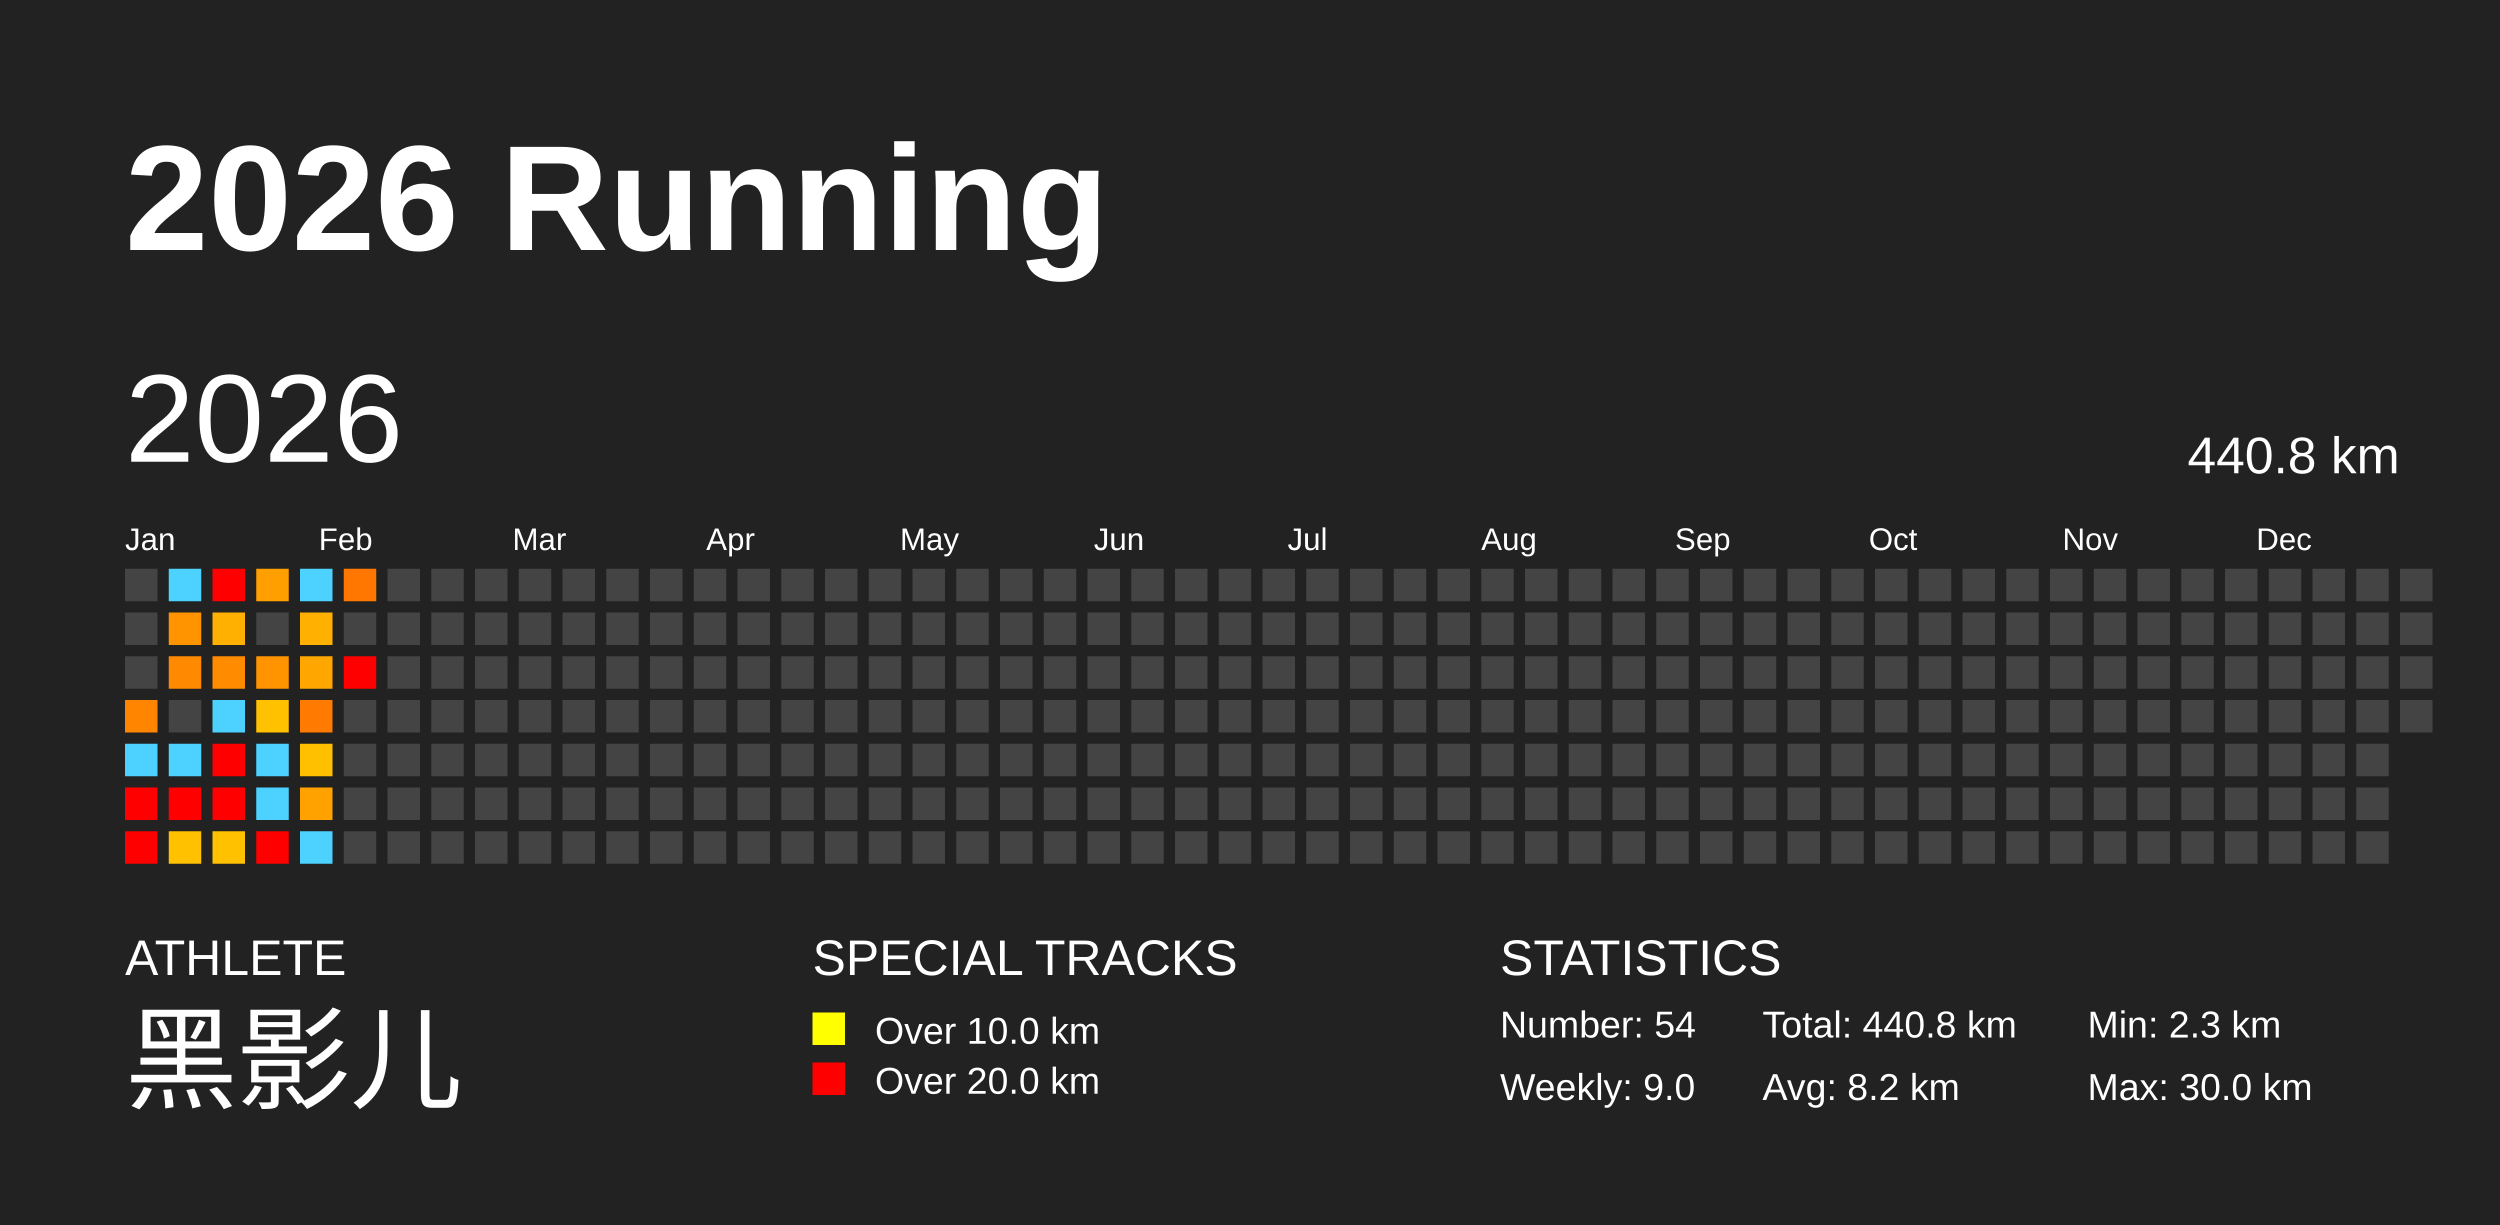
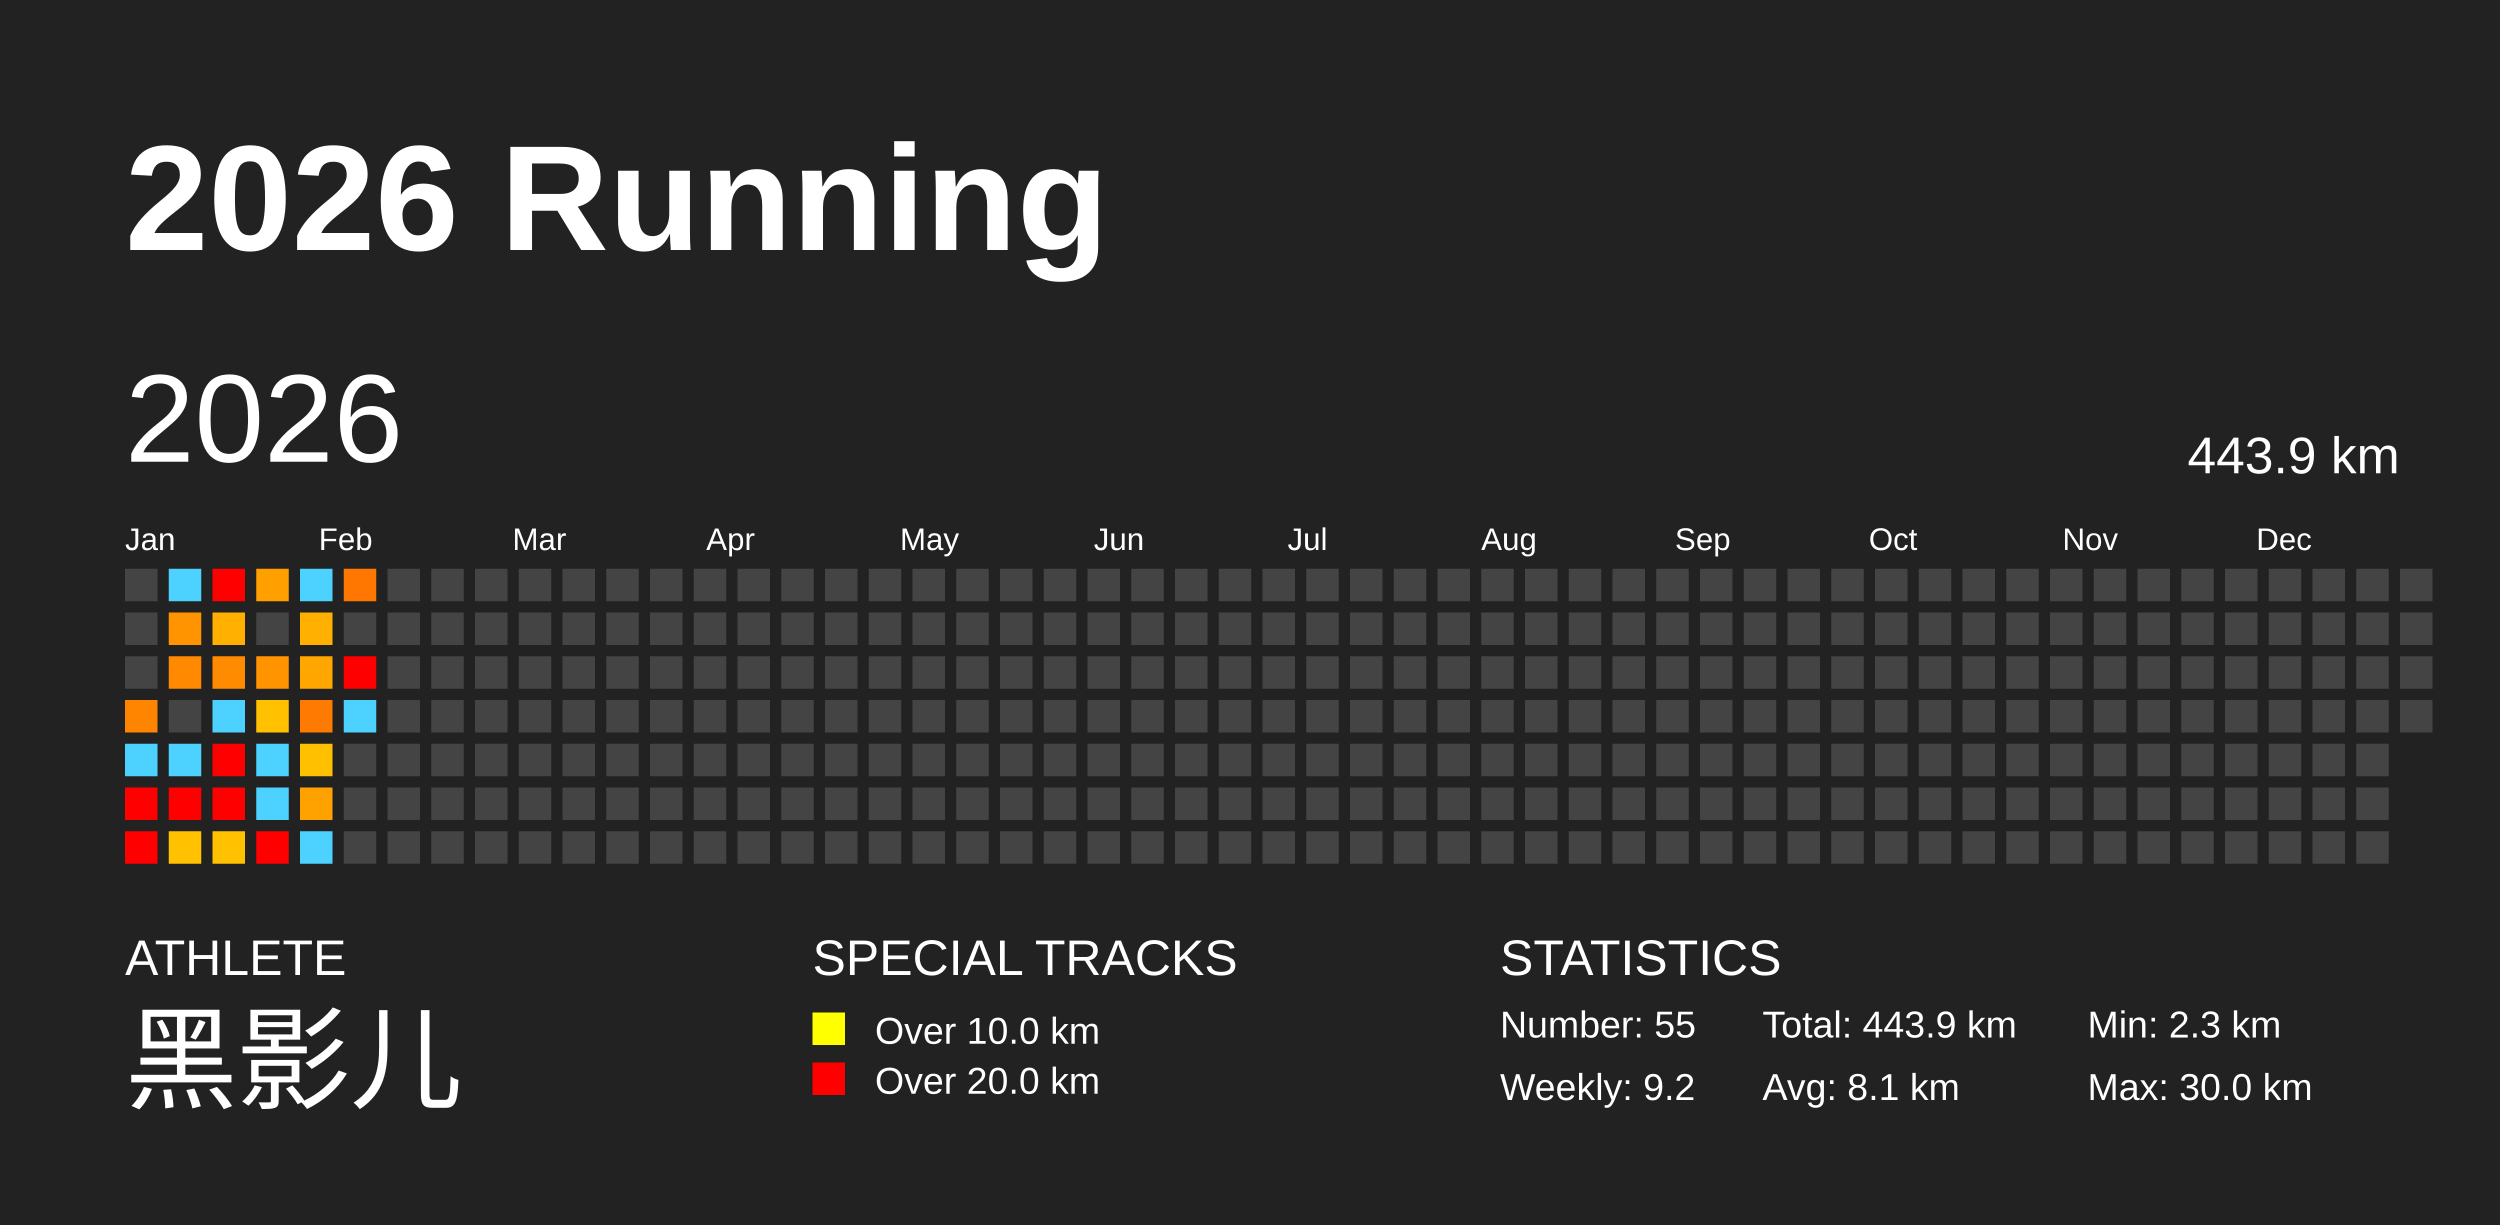
<svg xmlns="http://www.w3.org/2000/svg" baseProfile="full" height="98mm" version="1.1" viewBox="0,0,200,98" width="200mm">
  <defs />
  <rect fill="#222222" height="98" width="200" x="0" y="0" />
  <text fill="#FFFFFF" style="font-size:12px; font-family:Arial; font-weight:bold;" x="10" y="20">2026 Running</text>
  <text fill="#FFFFFF" style="font-size:4px; font-family:Arial" x="10" y="78">ATHLETE</text>
  <text fill="#FFFFFF" style="font-size:9px; font-family:Arial" x="10" y="88">黑影儿</text>
  <text fill="#FFFFFF" style="font-size:4px; font-family:Arial" x="65" y="78">SPECIAL TRACKS</text>
  <rect fill="yellow" height="2.6" width="2.6" x="65" y="81" />
  <text fill="#FFFFFF" style="font-size:3px; font-family:Arial" x="70" y="83.5">Over 10.0 km</text>
  <rect fill="red" height="2.6" width="2.6" x="65" y="85" />
  <text fill="#FFFFFF" style="font-size:3px; font-family:Arial" x="70" y="87.5">Over 20.0 km</text>
  <text fill="#FFFFFF" style="font-size:4px; font-family:Arial" x="120" y="78">STATISTICS</text>
-   <text fill="#FFFFFF" style="font-size:3px; font-family:Arial" x="120" y="83">Number: 54</text>
-   <text fill="#FFFFFF" style="font-size:3px; font-family:Arial" x="120" y="88">Weekly: 9.0</text>
-   <text fill="#FFFFFF" style="font-size:3px; font-family:Arial" x="141" y="83">Total: 440.8 km</text>
-   <text fill="#FFFFFF" style="font-size:3px; font-family:Arial" x="141" y="88">Avg: 8.2 km</text>
+   <text fill="#FFFFFF" style="font-size:3px; font-family:Arial" x="120" y="83">Number: 55</text>
+   <text fill="#FFFFFF" style="font-size:3px; font-family:Arial" x="120" y="88">Weekly: 9.2</text>
+   <text fill="#FFFFFF" style="font-size:3px; font-family:Arial" x="141" y="83">Total: 443.9 km</text>
+   <text fill="#FFFFFF" style="font-size:3px; font-family:Arial" x="141" y="88">Avg: 8.1 km</text>
  <text fill="#FFFFFF" style="font-size:3px; font-family:Arial" x="167" y="83">Min: 2.3 km</text>
  <text fill="#FFFFFF" style="font-size:3px; font-family:Arial" x="167" y="88">Max: 30.0 km</text>
  <text dominant-baseline="hanging" fill="#FFFFFF" style="font-size:10.0px; font-family:Arial;" x="10" y="30">2026</text>
-   <text dominant-baseline="hanging" fill="#FFFFFF" style="font-size:4.125px; font-family:Arial;" x="175" y="35">440.8 km</text>
+   <text dominant-baseline="hanging" fill="#FFFFFF" style="font-size:4.125px; font-family:Arial;" x="175" y="35">443.9 km</text>
  <text fill="#FFFFFF" style="font-size:2.5px; font-family:Arial" x="10.0" y="44">Jan</text>
  <text fill="#FFFFFF" style="font-size:2.5px; font-family:Arial" x="25.5" y="44">Feb</text>
  <text fill="#FFFFFF" style="font-size:2.5px; font-family:Arial" x="41.0" y="44">Mar</text>
  <text fill="#FFFFFF" style="font-size:2.5px; font-family:Arial" x="56.5" y="44">Apr</text>
  <text fill="#FFFFFF" style="font-size:2.5px; font-family:Arial" x="72.0" y="44">May</text>
  <text fill="#FFFFFF" style="font-size:2.5px; font-family:Arial" x="87.5" y="44">Jun</text>
  <text fill="#FFFFFF" style="font-size:2.5px; font-family:Arial" x="103.0" y="44">Jul</text>
  <text fill="#FFFFFF" style="font-size:2.5px; font-family:Arial" x="118.5" y="44">Aug</text>
  <text fill="#FFFFFF" style="font-size:2.5px; font-family:Arial" x="134.0" y="44">Sep</text>
  <text fill="#FFFFFF" style="font-size:2.5px; font-family:Arial" x="149.5" y="44">Oct</text>
  <text fill="#FFFFFF" style="font-size:2.5px; font-family:Arial" x="165.0" y="44">Nov</text>
  <text fill="#FFFFFF" style="font-size:2.5px; font-family:Arial" x="180.5" y="44">Dec</text>
  <rect fill="#444444" height="2.6" width="2.6" x="10.0" y="45.5" />
  <rect fill="#444444" height="2.6" width="2.6" x="10.0" y="49.0" />
  <rect fill="#444444" height="2.6" width="2.6" x="10.0" y="52.5" />
  <rect fill="#ff8400" height="2.6" width="2.6" x="10.0" y="56.0" />
  <rect fill="#4dd2ff" height="2.6" width="2.6" x="10.0" y="59.5" />
  <rect fill="red" height="2.6" width="2.6" x="10.0" y="63.0" />
  <rect fill="red" height="2.6" width="2.6" x="10.0" y="66.5" />
  <rect fill="#4dd2ff" height="2.6" width="2.6" x="13.5" y="45.5" />
  <rect fill="#ff9300" height="2.6" width="2.6" x="13.5" y="49.0" />
  <rect fill="#ff8900" height="2.6" width="2.6" x="13.5" y="52.5" />
  <rect fill="#444444" height="2.6" width="2.6" x="13.5" y="56.0" />
  <rect fill="#4dd2ff" height="2.6" width="2.6" x="13.5" y="59.5" />
  <rect fill="red" height="2.6" width="2.6" x="13.5" y="63.0" />
  <rect fill="#ffc100" height="2.6" width="2.6" x="13.5" y="66.5" />
  <rect fill="red" height="2.6" width="2.6" x="17.0" y="45.5" />
  <rect fill="#ffb000" height="2.6" width="2.6" x="17.0" y="49.0" />
  <rect fill="#ff8b00" height="2.6" width="2.6" x="17.0" y="52.5" />
  <rect fill="#4dd2ff" height="2.6" width="2.6" x="17.0" y="56.0" />
  <rect fill="red" height="2.6" width="2.6" x="17.0" y="59.5" />
  <rect fill="red" height="2.6" width="2.6" x="17.0" y="63.0" />
  <rect fill="#ffc100" height="2.6" width="2.6" x="17.0" y="66.5" />
  <rect fill="#ff9f00" height="2.6" width="2.6" x="20.5" y="45.5" />
  <rect fill="#444444" height="2.6" width="2.6" x="20.5" y="49.0" />
  <rect fill="#ff9300" height="2.6" width="2.6" x="20.5" y="52.5" />
  <rect fill="#ffc100" height="2.6" width="2.6" x="20.5" y="56.0" />
  <rect fill="#4dd2ff" height="2.6" width="2.6" x="20.5" y="59.5" />
  <rect fill="#4dd2ff" height="2.6" width="2.6" x="20.5" y="63.0" />
  <rect fill="red" height="2.6" width="2.6" x="20.5" y="66.5" />
  <rect fill="#4dd2ff" height="2.6" width="2.6" x="24.0" y="45.5" />
  <rect fill="#ffb000" height="2.6" width="2.6" x="24.0" y="49.0" />
  <rect fill="#ffa700" height="2.6" width="2.6" x="24.0" y="52.5" />
  <rect fill="#ff7a00" height="2.6" width="2.6" x="24.0" y="56.0" />
  <rect fill="#ffc000" height="2.6" width="2.6" x="24.0" y="59.5" />
  <rect fill="#ffa200" height="2.6" width="2.6" x="24.0" y="63.0" />
  <rect fill="#4dd2ff" height="2.6" width="2.6" x="24.0" y="66.5" />
  <rect fill="#ff7700" height="2.6" width="2.6" x="27.5" y="45.5" />
  <rect fill="#444444" height="2.6" width="2.6" x="27.5" y="49.0" />
  <rect fill="red" height="2.6" width="2.6" x="27.5" y="52.5" />
-   <rect fill="#444444" height="2.6" width="2.6" x="27.5" y="56.0" />
+   <rect fill="#4dd2ff" height="2.6" width="2.6" x="27.5" y="56.0" />
  <rect fill="#444444" height="2.6" width="2.6" x="27.5" y="59.5" />
  <rect fill="#444444" height="2.6" width="2.6" x="27.5" y="63.0" />
  <rect fill="#444444" height="2.6" width="2.6" x="27.5" y="66.5" />
  <rect fill="#444444" height="2.6" width="2.6" x="31.0" y="45.5" />
  <rect fill="#444444" height="2.6" width="2.6" x="31.0" y="49.0" />
  <rect fill="#444444" height="2.6" width="2.6" x="31.0" y="52.5" />
  <rect fill="#444444" height="2.6" width="2.6" x="31.0" y="56.0" />
  <rect fill="#444444" height="2.6" width="2.6" x="31.0" y="59.5" />
  <rect fill="#444444" height="2.6" width="2.6" x="31.0" y="63.0" />
  <rect fill="#444444" height="2.6" width="2.6" x="31.0" y="66.5" />
  <rect fill="#444444" height="2.6" width="2.6" x="34.5" y="45.5" />
  <rect fill="#444444" height="2.6" width="2.6" x="34.5" y="49.0" />
  <rect fill="#444444" height="2.6" width="2.6" x="34.5" y="52.5" />
  <rect fill="#444444" height="2.6" width="2.6" x="34.5" y="56.0" />
  <rect fill="#444444" height="2.6" width="2.6" x="34.5" y="59.5" />
  <rect fill="#444444" height="2.6" width="2.6" x="34.5" y="63.0" />
  <rect fill="#444444" height="2.6" width="2.6" x="34.5" y="66.5" />
  <rect fill="#444444" height="2.6" width="2.6" x="38.0" y="45.5" />
  <rect fill="#444444" height="2.6" width="2.6" x="38.0" y="49.0" />
  <rect fill="#444444" height="2.6" width="2.6" x="38.0" y="52.5" />
  <rect fill="#444444" height="2.6" width="2.6" x="38.0" y="56.0" />
  <rect fill="#444444" height="2.6" width="2.6" x="38.0" y="59.5" />
  <rect fill="#444444" height="2.6" width="2.6" x="38.0" y="63.0" />
  <rect fill="#444444" height="2.6" width="2.6" x="38.0" y="66.5" />
  <rect fill="#444444" height="2.6" width="2.6" x="41.5" y="45.5" />
  <rect fill="#444444" height="2.6" width="2.6" x="41.5" y="49.0" />
  <rect fill="#444444" height="2.6" width="2.6" x="41.5" y="52.5" />
  <rect fill="#444444" height="2.6" width="2.6" x="41.5" y="56.0" />
  <rect fill="#444444" height="2.6" width="2.6" x="41.5" y="59.5" />
  <rect fill="#444444" height="2.6" width="2.6" x="41.5" y="63.0" />
  <rect fill="#444444" height="2.6" width="2.6" x="41.5" y="66.5" />
  <rect fill="#444444" height="2.6" width="2.6" x="45.0" y="45.5" />
  <rect fill="#444444" height="2.6" width="2.6" x="45.0" y="49.0" />
  <rect fill="#444444" height="2.6" width="2.6" x="45.0" y="52.5" />
  <rect fill="#444444" height="2.6" width="2.6" x="45.0" y="56.0" />
  <rect fill="#444444" height="2.6" width="2.6" x="45.0" y="59.5" />
  <rect fill="#444444" height="2.6" width="2.6" x="45.0" y="63.0" />
  <rect fill="#444444" height="2.6" width="2.6" x="45.0" y="66.5" />
  <rect fill="#444444" height="2.6" width="2.6" x="48.5" y="45.5" />
  <rect fill="#444444" height="2.6" width="2.6" x="48.5" y="49.0" />
  <rect fill="#444444" height="2.6" width="2.6" x="48.5" y="52.5" />
  <rect fill="#444444" height="2.6" width="2.6" x="48.5" y="56.0" />
  <rect fill="#444444" height="2.6" width="2.6" x="48.5" y="59.5" />
  <rect fill="#444444" height="2.6" width="2.6" x="48.5" y="63.0" />
  <rect fill="#444444" height="2.6" width="2.6" x="48.5" y="66.5" />
  <rect fill="#444444" height="2.6" width="2.6" x="52.0" y="45.5" />
  <rect fill="#444444" height="2.6" width="2.6" x="52.0" y="49.0" />
  <rect fill="#444444" height="2.6" width="2.6" x="52.0" y="52.5" />
  <rect fill="#444444" height="2.6" width="2.6" x="52.0" y="56.0" />
  <rect fill="#444444" height="2.6" width="2.6" x="52.0" y="59.5" />
  <rect fill="#444444" height="2.6" width="2.6" x="52.0" y="63.0" />
  <rect fill="#444444" height="2.6" width="2.6" x="52.0" y="66.5" />
  <rect fill="#444444" height="2.6" width="2.6" x="55.5" y="45.5" />
  <rect fill="#444444" height="2.6" width="2.6" x="55.5" y="49.0" />
  <rect fill="#444444" height="2.6" width="2.6" x="55.5" y="52.5" />
  <rect fill="#444444" height="2.6" width="2.6" x="55.5" y="56.0" />
  <rect fill="#444444" height="2.6" width="2.6" x="55.5" y="59.5" />
  <rect fill="#444444" height="2.6" width="2.6" x="55.5" y="63.0" />
  <rect fill="#444444" height="2.6" width="2.6" x="55.5" y="66.5" />
  <rect fill="#444444" height="2.6" width="2.6" x="59.0" y="45.5" />
  <rect fill="#444444" height="2.6" width="2.6" x="59.0" y="49.0" />
  <rect fill="#444444" height="2.6" width="2.6" x="59.0" y="52.5" />
  <rect fill="#444444" height="2.6" width="2.6" x="59.0" y="56.0" />
  <rect fill="#444444" height="2.6" width="2.6" x="59.0" y="59.5" />
  <rect fill="#444444" height="2.6" width="2.6" x="59.0" y="63.0" />
  <rect fill="#444444" height="2.6" width="2.6" x="59.0" y="66.5" />
  <rect fill="#444444" height="2.6" width="2.6" x="62.5" y="45.5" />
  <rect fill="#444444" height="2.6" width="2.6" x="62.5" y="49.0" />
  <rect fill="#444444" height="2.6" width="2.6" x="62.5" y="52.5" />
  <rect fill="#444444" height="2.6" width="2.6" x="62.5" y="56.0" />
  <rect fill="#444444" height="2.6" width="2.6" x="62.5" y="59.5" />
  <rect fill="#444444" height="2.6" width="2.6" x="62.5" y="63.0" />
  <rect fill="#444444" height="2.6" width="2.6" x="62.5" y="66.5" />
  <rect fill="#444444" height="2.6" width="2.6" x="66.0" y="45.5" />
  <rect fill="#444444" height="2.6" width="2.6" x="66.0" y="49.0" />
  <rect fill="#444444" height="2.6" width="2.6" x="66.0" y="52.5" />
  <rect fill="#444444" height="2.6" width="2.6" x="66.0" y="56.0" />
  <rect fill="#444444" height="2.6" width="2.6" x="66.0" y="59.5" />
  <rect fill="#444444" height="2.6" width="2.6" x="66.0" y="63.0" />
  <rect fill="#444444" height="2.6" width="2.6" x="66.0" y="66.5" />
  <rect fill="#444444" height="2.6" width="2.6" x="69.5" y="45.5" />
  <rect fill="#444444" height="2.6" width="2.6" x="69.5" y="49.0" />
  <rect fill="#444444" height="2.6" width="2.6" x="69.5" y="52.5" />
  <rect fill="#444444" height="2.6" width="2.6" x="69.5" y="56.0" />
  <rect fill="#444444" height="2.6" width="2.6" x="69.5" y="59.5" />
  <rect fill="#444444" height="2.6" width="2.6" x="69.5" y="63.0" />
  <rect fill="#444444" height="2.6" width="2.6" x="69.5" y="66.5" />
  <rect fill="#444444" height="2.6" width="2.6" x="73.0" y="45.5" />
  <rect fill="#444444" height="2.6" width="2.6" x="73.0" y="49.0" />
  <rect fill="#444444" height="2.6" width="2.6" x="73.0" y="52.5" />
  <rect fill="#444444" height="2.6" width="2.6" x="73.0" y="56.0" />
  <rect fill="#444444" height="2.6" width="2.6" x="73.0" y="59.5" />
  <rect fill="#444444" height="2.6" width="2.6" x="73.0" y="63.0" />
  <rect fill="#444444" height="2.6" width="2.6" x="73.0" y="66.5" />
  <rect fill="#444444" height="2.6" width="2.6" x="76.5" y="45.5" />
  <rect fill="#444444" height="2.6" width="2.6" x="76.5" y="49.0" />
  <rect fill="#444444" height="2.6" width="2.6" x="76.5" y="52.5" />
  <rect fill="#444444" height="2.6" width="2.6" x="76.5" y="56.0" />
  <rect fill="#444444" height="2.6" width="2.6" x="76.5" y="59.5" />
  <rect fill="#444444" height="2.6" width="2.6" x="76.5" y="63.0" />
  <rect fill="#444444" height="2.6" width="2.6" x="76.5" y="66.5" />
  <rect fill="#444444" height="2.6" width="2.6" x="80.0" y="45.5" />
  <rect fill="#444444" height="2.6" width="2.6" x="80.0" y="49.0" />
  <rect fill="#444444" height="2.6" width="2.6" x="80.0" y="52.5" />
  <rect fill="#444444" height="2.6" width="2.6" x="80.0" y="56.0" />
  <rect fill="#444444" height="2.6" width="2.6" x="80.0" y="59.5" />
  <rect fill="#444444" height="2.6" width="2.6" x="80.0" y="63.0" />
  <rect fill="#444444" height="2.6" width="2.6" x="80.0" y="66.5" />
  <rect fill="#444444" height="2.6" width="2.6" x="83.5" y="45.5" />
  <rect fill="#444444" height="2.6" width="2.6" x="83.5" y="49.0" />
  <rect fill="#444444" height="2.6" width="2.6" x="83.5" y="52.5" />
  <rect fill="#444444" height="2.6" width="2.6" x="83.5" y="56.0" />
  <rect fill="#444444" height="2.6" width="2.6" x="83.5" y="59.5" />
  <rect fill="#444444" height="2.6" width="2.6" x="83.5" y="63.0" />
  <rect fill="#444444" height="2.6" width="2.6" x="83.5" y="66.5" />
  <rect fill="#444444" height="2.6" width="2.6" x="87.0" y="45.5" />
  <rect fill="#444444" height="2.6" width="2.6" x="87.0" y="49.0" />
  <rect fill="#444444" height="2.6" width="2.6" x="87.0" y="52.5" />
  <rect fill="#444444" height="2.6" width="2.6" x="87.0" y="56.0" />
  <rect fill="#444444" height="2.6" width="2.6" x="87.0" y="59.5" />
  <rect fill="#444444" height="2.6" width="2.6" x="87.0" y="63.0" />
  <rect fill="#444444" height="2.6" width="2.6" x="87.0" y="66.5" />
  <rect fill="#444444" height="2.6" width="2.6" x="90.5" y="45.5" />
  <rect fill="#444444" height="2.6" width="2.6" x="90.5" y="49.0" />
  <rect fill="#444444" height="2.6" width="2.6" x="90.5" y="52.5" />
  <rect fill="#444444" height="2.6" width="2.6" x="90.5" y="56.0" />
  <rect fill="#444444" height="2.6" width="2.6" x="90.5" y="59.5" />
  <rect fill="#444444" height="2.6" width="2.6" x="90.5" y="63.0" />
  <rect fill="#444444" height="2.6" width="2.6" x="90.5" y="66.5" />
  <rect fill="#444444" height="2.6" width="2.6" x="94.0" y="45.5" />
  <rect fill="#444444" height="2.6" width="2.6" x="94.0" y="49.0" />
  <rect fill="#444444" height="2.6" width="2.6" x="94.0" y="52.5" />
  <rect fill="#444444" height="2.6" width="2.6" x="94.0" y="56.0" />
  <rect fill="#444444" height="2.6" width="2.6" x="94.0" y="59.5" />
  <rect fill="#444444" height="2.6" width="2.6" x="94.0" y="63.0" />
  <rect fill="#444444" height="2.6" width="2.6" x="94.0" y="66.5" />
  <rect fill="#444444" height="2.6" width="2.6" x="97.5" y="45.5" />
  <rect fill="#444444" height="2.6" width="2.6" x="97.5" y="49.0" />
  <rect fill="#444444" height="2.6" width="2.6" x="97.5" y="52.5" />
  <rect fill="#444444" height="2.6" width="2.6" x="97.5" y="56.0" />
  <rect fill="#444444" height="2.6" width="2.6" x="97.5" y="59.5" />
  <rect fill="#444444" height="2.6" width="2.6" x="97.5" y="63.0" />
  <rect fill="#444444" height="2.6" width="2.6" x="97.5" y="66.5" />
  <rect fill="#444444" height="2.6" width="2.6" x="101.0" y="45.5" />
  <rect fill="#444444" height="2.6" width="2.6" x="101.0" y="49.0" />
  <rect fill="#444444" height="2.6" width="2.6" x="101.0" y="52.5" />
  <rect fill="#444444" height="2.6" width="2.6" x="101.0" y="56.0" />
  <rect fill="#444444" height="2.6" width="2.6" x="101.0" y="59.5" />
  <rect fill="#444444" height="2.6" width="2.6" x="101.0" y="63.0" />
  <rect fill="#444444" height="2.6" width="2.6" x="101.0" y="66.5" />
  <rect fill="#444444" height="2.6" width="2.6" x="104.5" y="45.5" />
  <rect fill="#444444" height="2.6" width="2.6" x="104.5" y="49.0" />
  <rect fill="#444444" height="2.6" width="2.6" x="104.5" y="52.5" />
  <rect fill="#444444" height="2.6" width="2.6" x="104.5" y="56.0" />
  <rect fill="#444444" height="2.6" width="2.6" x="104.5" y="59.5" />
  <rect fill="#444444" height="2.6" width="2.6" x="104.5" y="63.0" />
  <rect fill="#444444" height="2.6" width="2.6" x="104.5" y="66.5" />
  <rect fill="#444444" height="2.6" width="2.6" x="108.0" y="45.5" />
  <rect fill="#444444" height="2.6" width="2.6" x="108.0" y="49.0" />
  <rect fill="#444444" height="2.6" width="2.6" x="108.0" y="52.5" />
  <rect fill="#444444" height="2.6" width="2.6" x="108.0" y="56.0" />
  <rect fill="#444444" height="2.6" width="2.6" x="108.0" y="59.5" />
  <rect fill="#444444" height="2.6" width="2.6" x="108.0" y="63.0" />
  <rect fill="#444444" height="2.6" width="2.6" x="108.0" y="66.5" />
  <rect fill="#444444" height="2.6" width="2.6" x="111.5" y="45.5" />
  <rect fill="#444444" height="2.6" width="2.6" x="111.5" y="49.0" />
  <rect fill="#444444" height="2.6" width="2.6" x="111.5" y="52.5" />
  <rect fill="#444444" height="2.6" width="2.6" x="111.5" y="56.0" />
  <rect fill="#444444" height="2.6" width="2.6" x="111.5" y="59.5" />
  <rect fill="#444444" height="2.6" width="2.6" x="111.5" y="63.0" />
  <rect fill="#444444" height="2.6" width="2.6" x="111.5" y="66.5" />
  <rect fill="#444444" height="2.6" width="2.6" x="115.0" y="45.5" />
  <rect fill="#444444" height="2.6" width="2.6" x="115.0" y="49.0" />
  <rect fill="#444444" height="2.6" width="2.6" x="115.0" y="52.5" />
  <rect fill="#444444" height="2.6" width="2.6" x="115.0" y="56.0" />
  <rect fill="#444444" height="2.6" width="2.6" x="115.0" y="59.5" />
  <rect fill="#444444" height="2.6" width="2.6" x="115.0" y="63.0" />
  <rect fill="#444444" height="2.6" width="2.6" x="115.0" y="66.5" />
  <rect fill="#444444" height="2.6" width="2.6" x="118.5" y="45.5" />
  <rect fill="#444444" height="2.6" width="2.6" x="118.5" y="49.0" />
  <rect fill="#444444" height="2.6" width="2.6" x="118.5" y="52.5" />
  <rect fill="#444444" height="2.6" width="2.6" x="118.5" y="56.0" />
  <rect fill="#444444" height="2.6" width="2.6" x="118.5" y="59.5" />
  <rect fill="#444444" height="2.6" width="2.6" x="118.5" y="63.0" />
  <rect fill="#444444" height="2.6" width="2.6" x="118.5" y="66.5" />
  <rect fill="#444444" height="2.6" width="2.6" x="122.0" y="45.5" />
  <rect fill="#444444" height="2.6" width="2.6" x="122.0" y="49.0" />
  <rect fill="#444444" height="2.6" width="2.6" x="122.0" y="52.5" />
  <rect fill="#444444" height="2.6" width="2.6" x="122.0" y="56.0" />
  <rect fill="#444444" height="2.6" width="2.6" x="122.0" y="59.5" />
  <rect fill="#444444" height="2.6" width="2.6" x="122.0" y="63.0" />
  <rect fill="#444444" height="2.6" width="2.6" x="122.0" y="66.5" />
  <rect fill="#444444" height="2.6" width="2.6" x="125.5" y="45.5" />
  <rect fill="#444444" height="2.6" width="2.6" x="125.5" y="49.0" />
  <rect fill="#444444" height="2.6" width="2.6" x="125.5" y="52.5" />
  <rect fill="#444444" height="2.6" width="2.6" x="125.5" y="56.0" />
  <rect fill="#444444" height="2.6" width="2.6" x="125.5" y="59.5" />
  <rect fill="#444444" height="2.6" width="2.6" x="125.5" y="63.0" />
  <rect fill="#444444" height="2.6" width="2.6" x="125.5" y="66.5" />
  <rect fill="#444444" height="2.6" width="2.6" x="129.0" y="45.5" />
  <rect fill="#444444" height="2.6" width="2.6" x="129.0" y="49.0" />
  <rect fill="#444444" height="2.6" width="2.6" x="129.0" y="52.5" />
  <rect fill="#444444" height="2.6" width="2.6" x="129.0" y="56.0" />
  <rect fill="#444444" height="2.6" width="2.6" x="129.0" y="59.5" />
  <rect fill="#444444" height="2.6" width="2.6" x="129.0" y="63.0" />
  <rect fill="#444444" height="2.6" width="2.6" x="129.0" y="66.5" />
  <rect fill="#444444" height="2.6" width="2.6" x="132.5" y="45.5" />
  <rect fill="#444444" height="2.6" width="2.6" x="132.5" y="49.0" />
  <rect fill="#444444" height="2.6" width="2.6" x="132.5" y="52.5" />
  <rect fill="#444444" height="2.6" width="2.6" x="132.5" y="56.0" />
  <rect fill="#444444" height="2.6" width="2.6" x="132.5" y="59.5" />
  <rect fill="#444444" height="2.6" width="2.6" x="132.5" y="63.0" />
  <rect fill="#444444" height="2.6" width="2.6" x="132.5" y="66.5" />
  <rect fill="#444444" height="2.6" width="2.6" x="136.0" y="45.5" />
  <rect fill="#444444" height="2.6" width="2.6" x="136.0" y="49.0" />
  <rect fill="#444444" height="2.6" width="2.6" x="136.0" y="52.5" />
  <rect fill="#444444" height="2.6" width="2.6" x="136.0" y="56.0" />
  <rect fill="#444444" height="2.6" width="2.6" x="136.0" y="59.5" />
  <rect fill="#444444" height="2.6" width="2.6" x="136.0" y="63.0" />
  <rect fill="#444444" height="2.6" width="2.6" x="136.0" y="66.5" />
  <rect fill="#444444" height="2.6" width="2.6" x="139.5" y="45.5" />
  <rect fill="#444444" height="2.6" width="2.6" x="139.5" y="49.0" />
  <rect fill="#444444" height="2.6" width="2.6" x="139.5" y="52.5" />
  <rect fill="#444444" height="2.6" width="2.6" x="139.5" y="56.0" />
  <rect fill="#444444" height="2.6" width="2.6" x="139.5" y="59.5" />
  <rect fill="#444444" height="2.6" width="2.6" x="139.5" y="63.0" />
  <rect fill="#444444" height="2.6" width="2.6" x="139.5" y="66.5" />
  <rect fill="#444444" height="2.6" width="2.6" x="143.0" y="45.5" />
  <rect fill="#444444" height="2.6" width="2.6" x="143.0" y="49.0" />
  <rect fill="#444444" height="2.6" width="2.6" x="143.0" y="52.5" />
  <rect fill="#444444" height="2.6" width="2.6" x="143.0" y="56.0" />
  <rect fill="#444444" height="2.6" width="2.6" x="143.0" y="59.5" />
  <rect fill="#444444" height="2.6" width="2.6" x="143.0" y="63.0" />
  <rect fill="#444444" height="2.6" width="2.6" x="143.0" y="66.5" />
  <rect fill="#444444" height="2.6" width="2.6" x="146.5" y="45.5" />
  <rect fill="#444444" height="2.6" width="2.6" x="146.5" y="49.0" />
  <rect fill="#444444" height="2.6" width="2.6" x="146.5" y="52.5" />
  <rect fill="#444444" height="2.6" width="2.6" x="146.5" y="56.0" />
  <rect fill="#444444" height="2.6" width="2.6" x="146.5" y="59.5" />
  <rect fill="#444444" height="2.6" width="2.6" x="146.5" y="63.0" />
  <rect fill="#444444" height="2.6" width="2.6" x="146.5" y="66.5" />
  <rect fill="#444444" height="2.6" width="2.6" x="150.0" y="45.5" />
  <rect fill="#444444" height="2.6" width="2.6" x="150.0" y="49.0" />
  <rect fill="#444444" height="2.6" width="2.6" x="150.0" y="52.5" />
  <rect fill="#444444" height="2.6" width="2.6" x="150.0" y="56.0" />
  <rect fill="#444444" height="2.6" width="2.6" x="150.0" y="59.5" />
  <rect fill="#444444" height="2.6" width="2.6" x="150.0" y="63.0" />
  <rect fill="#444444" height="2.6" width="2.6" x="150.0" y="66.5" />
  <rect fill="#444444" height="2.6" width="2.6" x="153.5" y="45.5" />
  <rect fill="#444444" height="2.6" width="2.6" x="153.5" y="49.0" />
  <rect fill="#444444" height="2.6" width="2.6" x="153.5" y="52.5" />
  <rect fill="#444444" height="2.6" width="2.6" x="153.5" y="56.0" />
  <rect fill="#444444" height="2.6" width="2.6" x="153.5" y="59.5" />
  <rect fill="#444444" height="2.6" width="2.6" x="153.5" y="63.0" />
  <rect fill="#444444" height="2.6" width="2.6" x="153.5" y="66.5" />
  <rect fill="#444444" height="2.6" width="2.6" x="157.0" y="45.5" />
  <rect fill="#444444" height="2.6" width="2.6" x="157.0" y="49.0" />
  <rect fill="#444444" height="2.6" width="2.6" x="157.0" y="52.5" />
  <rect fill="#444444" height="2.6" width="2.6" x="157.0" y="56.0" />
  <rect fill="#444444" height="2.6" width="2.6" x="157.0" y="59.5" />
  <rect fill="#444444" height="2.6" width="2.6" x="157.0" y="63.0" />
  <rect fill="#444444" height="2.6" width="2.6" x="157.0" y="66.5" />
  <rect fill="#444444" height="2.6" width="2.6" x="160.5" y="45.5" />
  <rect fill="#444444" height="2.6" width="2.6" x="160.5" y="49.0" />
  <rect fill="#444444" height="2.6" width="2.6" x="160.5" y="52.5" />
  <rect fill="#444444" height="2.6" width="2.6" x="160.5" y="56.0" />
  <rect fill="#444444" height="2.6" width="2.6" x="160.5" y="59.5" />
  <rect fill="#444444" height="2.6" width="2.6" x="160.5" y="63.0" />
  <rect fill="#444444" height="2.6" width="2.6" x="160.5" y="66.5" />
  <rect fill="#444444" height="2.6" width="2.6" x="164.0" y="45.5" />
  <rect fill="#444444" height="2.6" width="2.6" x="164.0" y="49.0" />
  <rect fill="#444444" height="2.6" width="2.6" x="164.0" y="52.5" />
  <rect fill="#444444" height="2.6" width="2.6" x="164.0" y="56.0" />
  <rect fill="#444444" height="2.6" width="2.6" x="164.0" y="59.5" />
  <rect fill="#444444" height="2.6" width="2.6" x="164.0" y="63.0" />
  <rect fill="#444444" height="2.6" width="2.6" x="164.0" y="66.5" />
  <rect fill="#444444" height="2.6" width="2.6" x="167.5" y="45.5" />
  <rect fill="#444444" height="2.6" width="2.6" x="167.5" y="49.0" />
  <rect fill="#444444" height="2.6" width="2.6" x="167.5" y="52.5" />
  <rect fill="#444444" height="2.6" width="2.6" x="167.5" y="56.0" />
  <rect fill="#444444" height="2.6" width="2.6" x="167.5" y="59.5" />
  <rect fill="#444444" height="2.6" width="2.6" x="167.5" y="63.0" />
  <rect fill="#444444" height="2.6" width="2.6" x="167.5" y="66.5" />
  <rect fill="#444444" height="2.6" width="2.6" x="171.0" y="45.5" />
  <rect fill="#444444" height="2.6" width="2.6" x="171.0" y="49.0" />
  <rect fill="#444444" height="2.6" width="2.6" x="171.0" y="52.5" />
  <rect fill="#444444" height="2.6" width="2.6" x="171.0" y="56.0" />
  <rect fill="#444444" height="2.6" width="2.6" x="171.0" y="59.5" />
  <rect fill="#444444" height="2.6" width="2.6" x="171.0" y="63.0" />
  <rect fill="#444444" height="2.6" width="2.6" x="171.0" y="66.5" />
  <rect fill="#444444" height="2.6" width="2.6" x="174.5" y="45.5" />
  <rect fill="#444444" height="2.6" width="2.6" x="174.5" y="49.0" />
  <rect fill="#444444" height="2.6" width="2.6" x="174.5" y="52.5" />
  <rect fill="#444444" height="2.6" width="2.6" x="174.5" y="56.0" />
  <rect fill="#444444" height="2.6" width="2.6" x="174.5" y="59.5" />
  <rect fill="#444444" height="2.6" width="2.6" x="174.5" y="63.0" />
  <rect fill="#444444" height="2.6" width="2.6" x="174.5" y="66.5" />
  <rect fill="#444444" height="2.6" width="2.6" x="178.0" y="45.5" />
  <rect fill="#444444" height="2.6" width="2.6" x="178.0" y="49.0" />
  <rect fill="#444444" height="2.6" width="2.6" x="178.0" y="52.5" />
  <rect fill="#444444" height="2.6" width="2.6" x="178.0" y="56.0" />
  <rect fill="#444444" height="2.6" width="2.6" x="178.0" y="59.5" />
  <rect fill="#444444" height="2.6" width="2.6" x="178.0" y="63.0" />
  <rect fill="#444444" height="2.6" width="2.6" x="178.0" y="66.5" />
  <rect fill="#444444" height="2.6" width="2.6" x="181.5" y="45.5" />
  <rect fill="#444444" height="2.6" width="2.6" x="181.5" y="49.0" />
  <rect fill="#444444" height="2.6" width="2.6" x="181.5" y="52.5" />
  <rect fill="#444444" height="2.6" width="2.6" x="181.5" y="56.0" />
  <rect fill="#444444" height="2.6" width="2.6" x="181.5" y="59.5" />
  <rect fill="#444444" height="2.6" width="2.6" x="181.5" y="63.0" />
  <rect fill="#444444" height="2.6" width="2.6" x="181.5" y="66.5" />
  <rect fill="#444444" height="2.6" width="2.6" x="185.0" y="45.5" />
  <rect fill="#444444" height="2.6" width="2.6" x="185.0" y="49.0" />
  <rect fill="#444444" height="2.6" width="2.6" x="185.0" y="52.5" />
  <rect fill="#444444" height="2.6" width="2.6" x="185.0" y="56.0" />
  <rect fill="#444444" height="2.6" width="2.6" x="185.0" y="59.5" />
  <rect fill="#444444" height="2.6" width="2.6" x="185.0" y="63.0" />
  <rect fill="#444444" height="2.6" width="2.6" x="185.0" y="66.5" />
  <rect fill="#444444" height="2.6" width="2.6" x="188.5" y="45.5" />
  <rect fill="#444444" height="2.6" width="2.6" x="188.5" y="49.0" />
  <rect fill="#444444" height="2.6" width="2.6" x="188.5" y="52.5" />
  <rect fill="#444444" height="2.6" width="2.6" x="188.5" y="56.0" />
  <rect fill="#444444" height="2.6" width="2.6" x="188.5" y="59.5" />
  <rect fill="#444444" height="2.6" width="2.6" x="188.5" y="63.0" />
  <rect fill="#444444" height="2.6" width="2.6" x="188.5" y="66.5" />
  <rect fill="#444444" height="2.6" width="2.6" x="192.0" y="45.5" />
  <rect fill="#444444" height="2.6" width="2.6" x="192.0" y="49.0" />
  <rect fill="#444444" height="2.6" width="2.6" x="192.0" y="52.5" />
  <rect fill="#444444" height="2.6" width="2.6" x="192.0" y="56.0" />
</svg>
